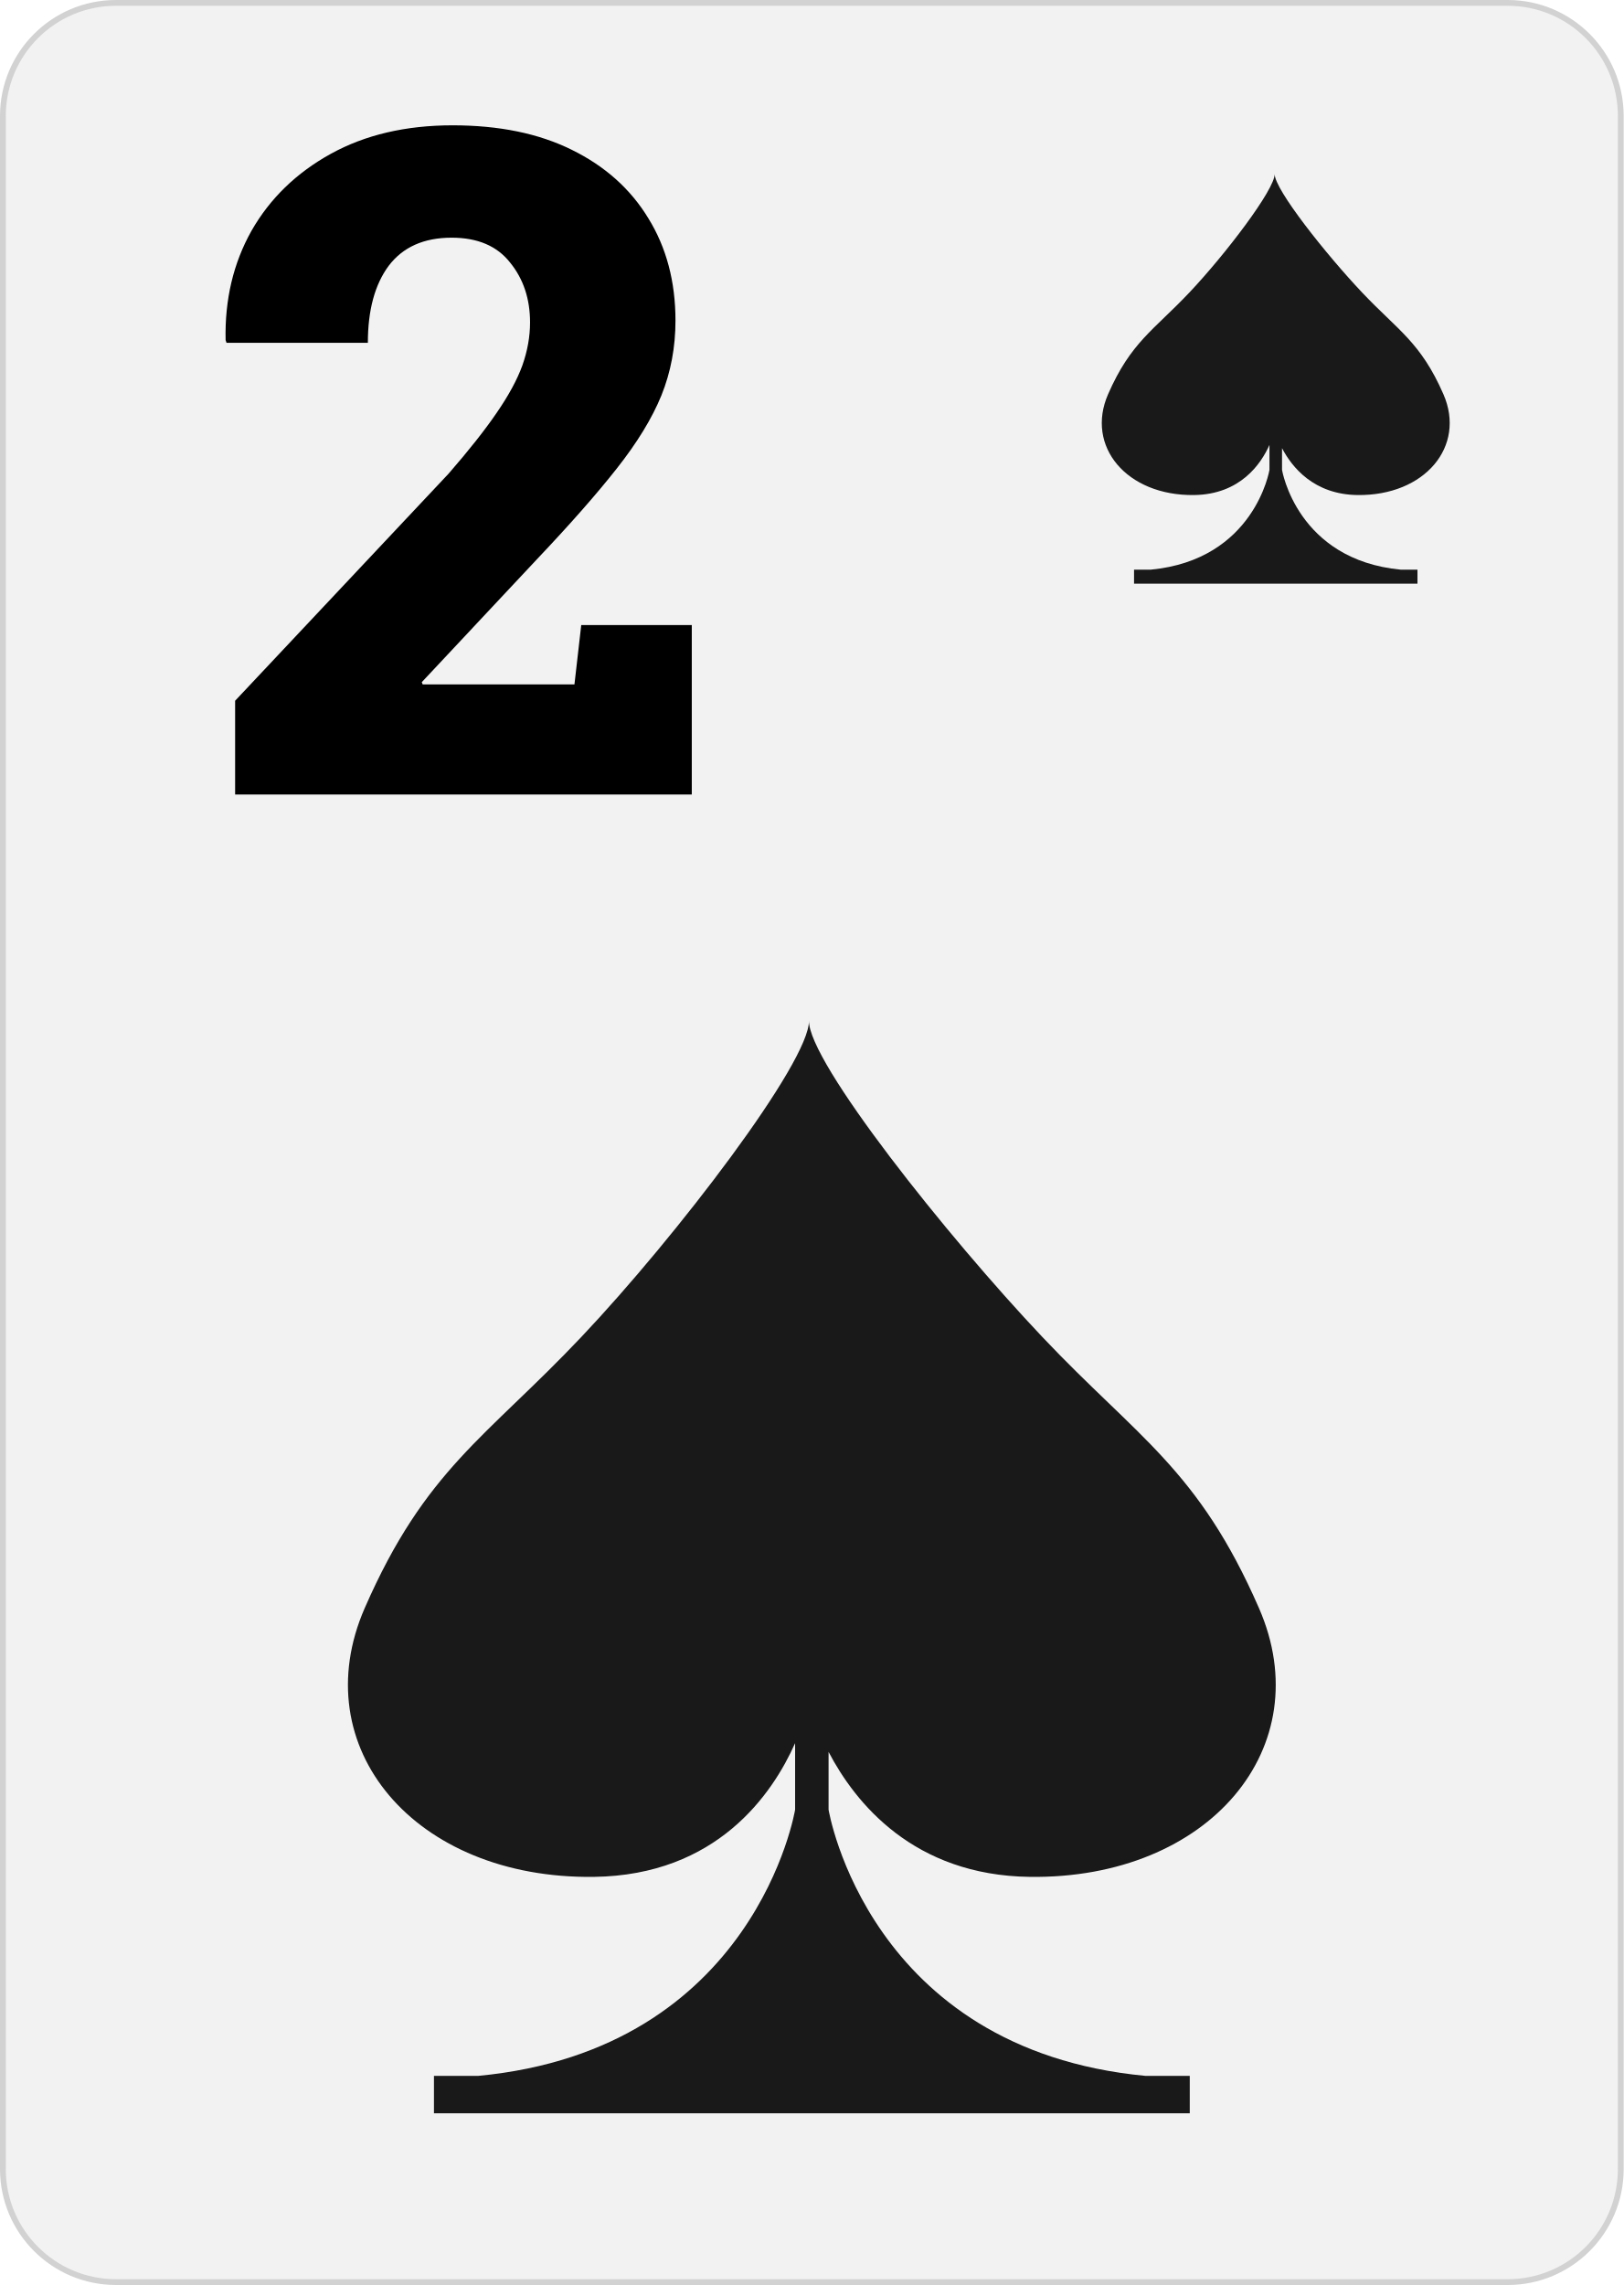
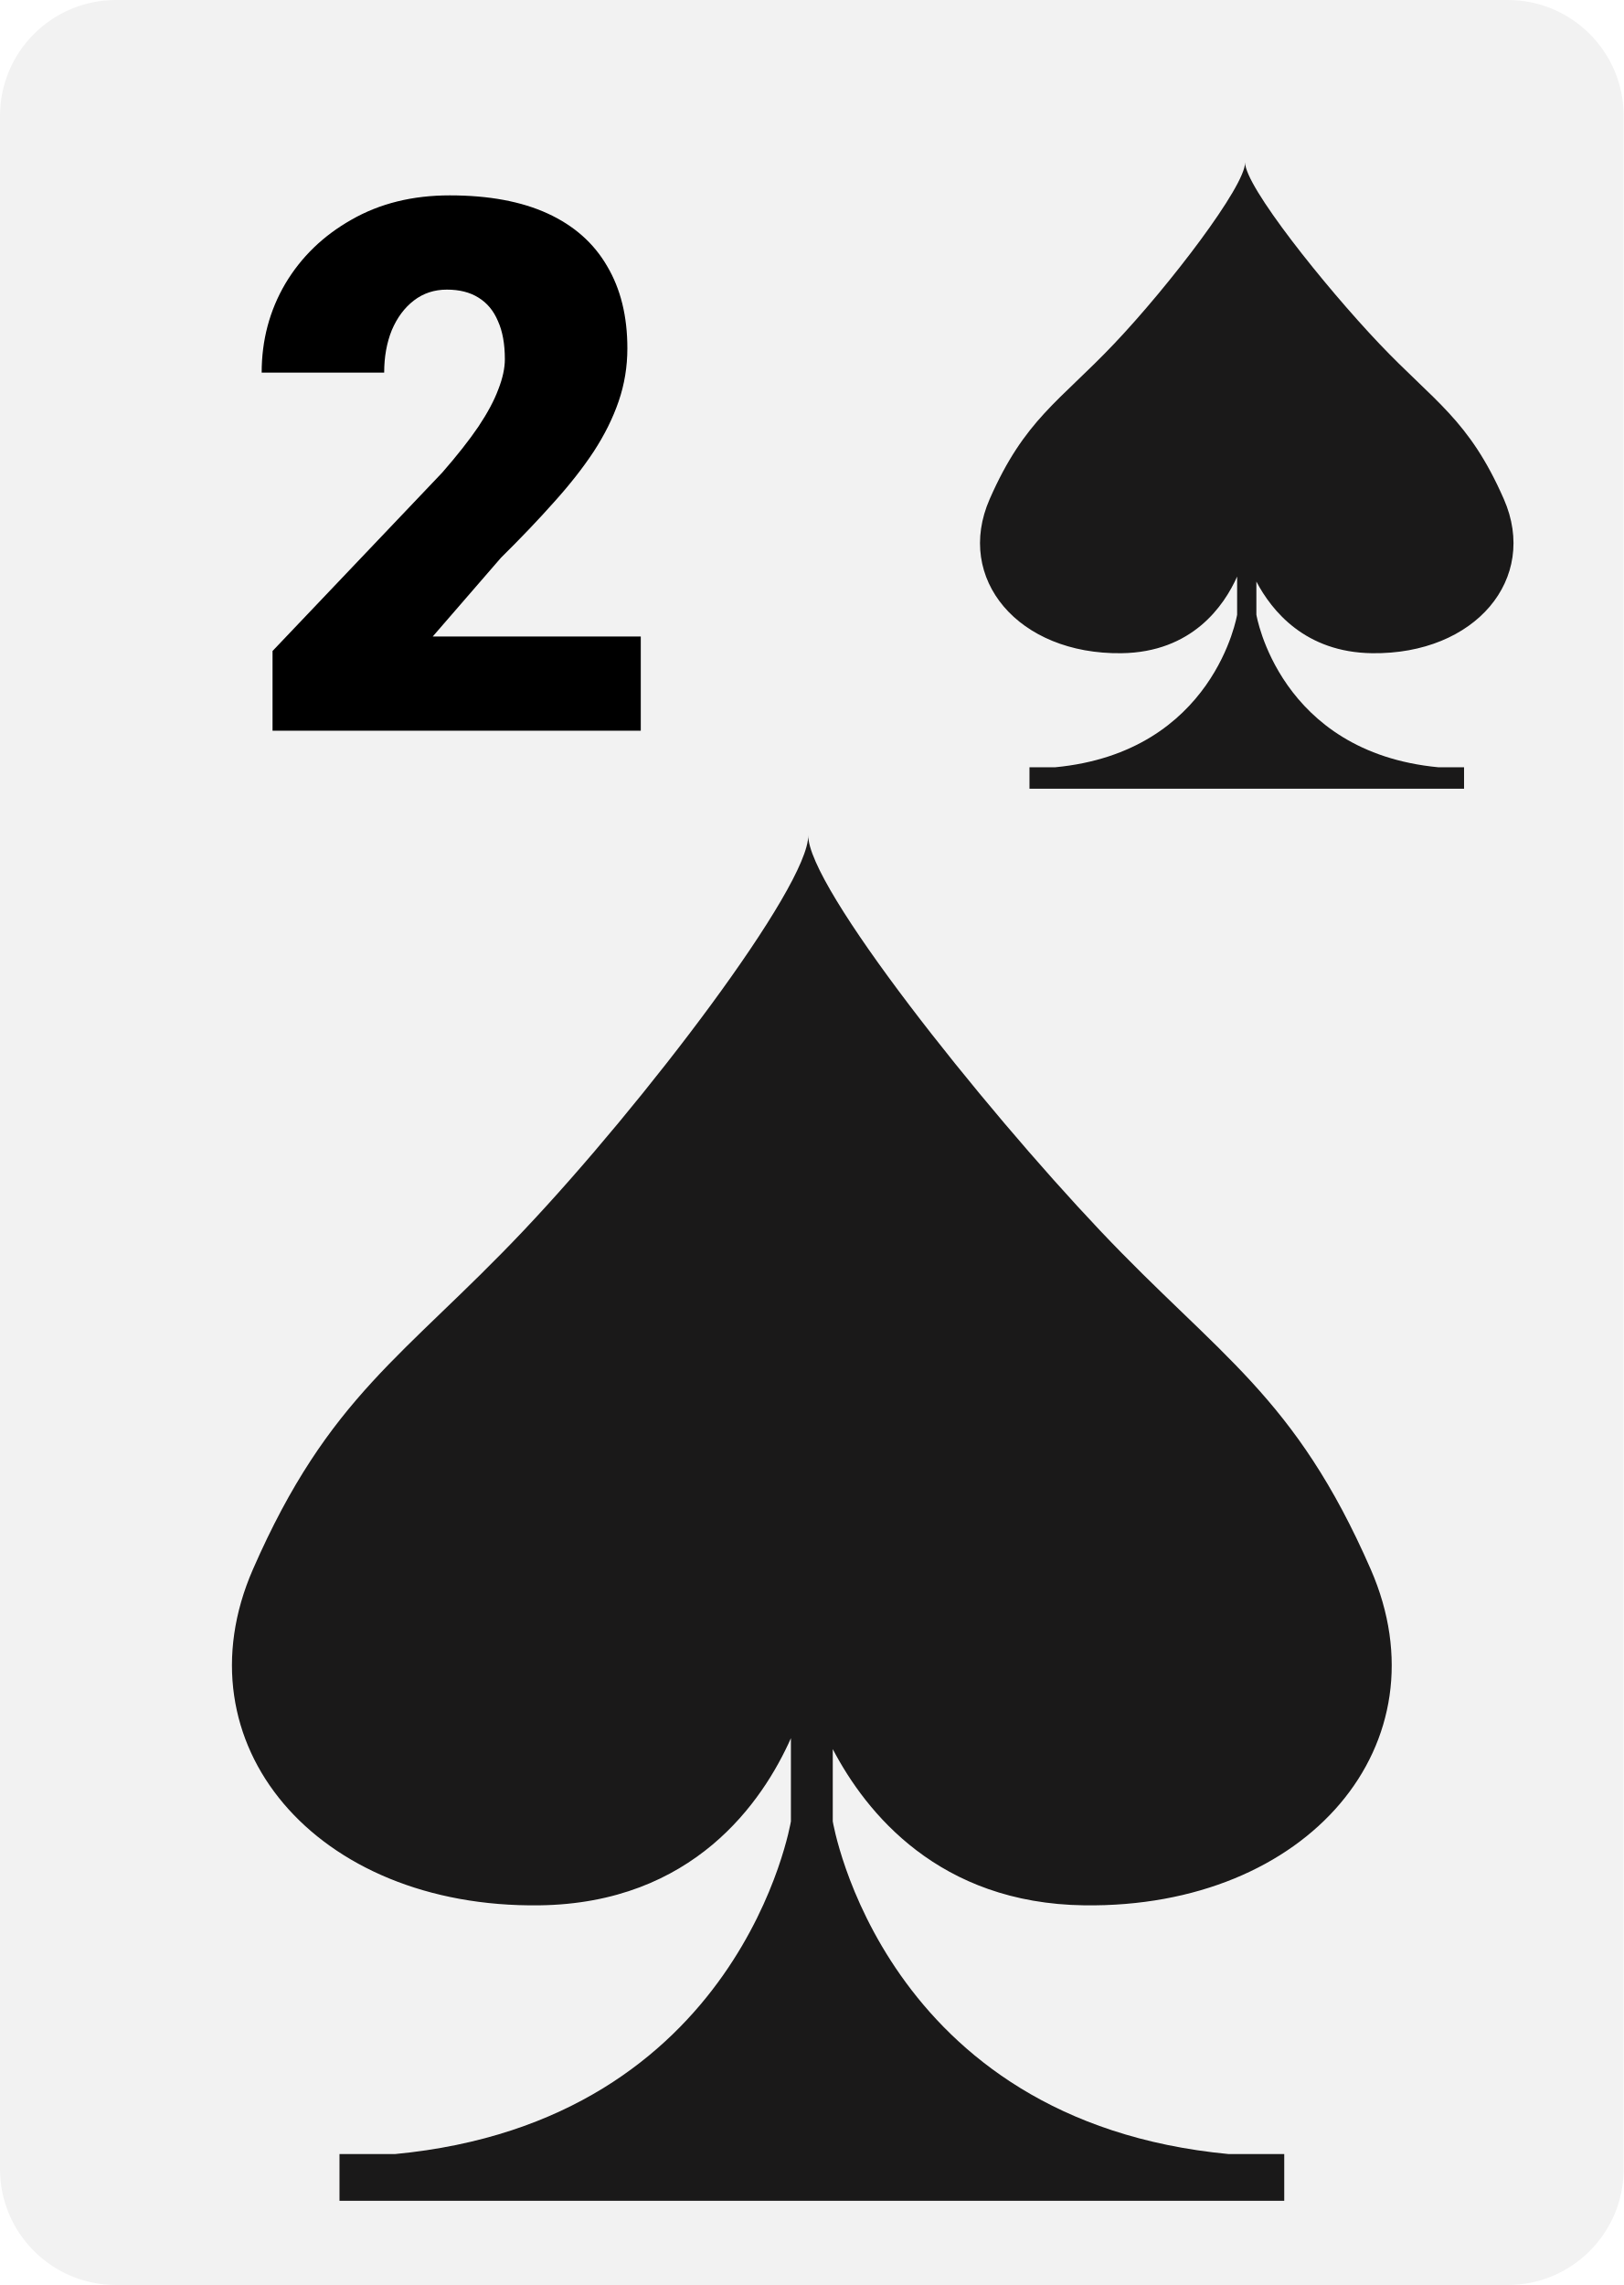
<svg xmlns="http://www.w3.org/2000/svg" width="280" height="394" viewBox="0 0 280 394" fill="none">
-   <rect x="0.5" y="0.5" width="279" height="393" rx="19.5" fill="#F2F2F2" stroke="#D2D2D2" />
-   <path d="M40.547 137V120.828L77.344 81.688C80.833 77.677 83.594 74.188 85.625 71.219C87.708 68.198 89.193 65.463 90.078 63.016C90.963 60.516 91.406 58.042 91.406 55.594C91.406 51.531 90.26 48.094 87.969 45.281C85.729 42.417 82.37 40.984 77.891 40.984C73.099 40.984 69.479 42.599 67.031 45.828C64.635 49.057 63.438 53.484 63.438 59.109H39.062L38.906 58.641C38.75 51.661 40.234 45.385 43.359 39.812C46.536 34.24 51.094 29.812 57.031 26.531C62.969 23.25 69.974 21.609 78.047 21.609C86.068 21.609 92.917 23.016 98.594 25.828C104.323 28.641 108.724 32.573 111.797 37.625C114.922 42.677 116.484 48.562 116.484 55.281C116.484 59.865 115.677 64.162 114.062 68.172C112.448 72.13 109.87 76.349 106.328 80.828C102.839 85.255 98.229 90.49 92.5 96.531L72.734 117.625L72.891 118.016H99.062L100.234 107.781H119.297V137H40.547Z" fill="black" />
-   <path fill-rule="evenodd" clip-rule="evenodd" d="M177.59 323.627C208.539 324.026 227.578 301.253 217.106 277.281C206.633 253.309 196.193 247.915 179.754 230.536C163.306 213.156 139.39 183.091 139.503 176C139.624 183.091 116.693 213.156 100.246 230.536C83.806 247.915 73.374 253.309 62.894 277.281C52.421 301.253 71.469 324.026 102.409 323.627C123.653 323.352 133.213 309.336 137.113 300.573L137.113 312.042C137.113 312.042 130.331 353.412 82.466 357.941L74.835 357.941L74.835 364.387L205.172 364.387L205.172 357.941L197.534 357.941C149.677 353.412 142.886 312.042 142.886 312.042L142.886 302.079C147.481 310.851 157.525 323.368 177.59 323.627Z" fill="#1A1919" />
-   <path fill-rule="evenodd" clip-rule="evenodd" d="M234.096 85.36C245.702 85.51 252.842 76.97 248.915 67.98C244.987 58.991 241.072 56.968 234.908 50.451C228.74 43.934 219.771 32.659 219.814 30C219.859 32.659 211.26 43.934 205.092 50.451C198.927 56.968 195.015 58.991 191.085 67.98C187.158 76.97 194.301 85.51 205.904 85.36C213.87 85.257 217.455 80.001 218.917 76.715L218.917 81.016C218.917 81.016 216.374 96.529 198.425 98.228L195.563 98.228L195.563 100.645L244.439 100.645L244.439 98.228L241.575 98.228C223.629 96.529 221.082 81.016 221.082 81.016L221.082 77.279C222.805 80.569 226.572 85.263 234.096 85.36Z" fill="#1A1919" />
+   <rect width="280" height="394" rx="20" fill="#F2F2F2" />
+   <path d="M110.5 109.75V126H47V112.25L76.25 81.5C78.833 78.542 80.917 75.896 82.5 73.562C84.083 71.188 85.229 69.042 85.938 67.125C86.688 65.208 87.062 63.479 87.062 61.938C87.062 59.312 86.667 57.125 85.875 55.375C85.125 53.583 84 52.229 82.5 51.312C81.042 50.396 79.229 49.938 77.062 49.938C74.896 49.938 73 50.562 71.375 51.812C69.75 53.062 68.479 54.771 67.562 56.938C66.688 59.104 66.25 61.542 66.25 64.25H45.125C45.125 58.667 46.479 53.562 49.188 48.938C51.938 44.312 55.75 40.625 60.625 37.875C65.5 35.083 71.146 33.688 77.562 33.688C84.271 33.688 89.896 34.729 94.438 36.812C98.979 38.896 102.396 41.917 104.688 45.875C107.021 49.792 108.188 54.521 108.188 60.062C108.188 63.229 107.688 66.271 106.688 69.188C105.688 72.104 104.25 75 102.375 77.875C100.5 80.708 98.208 83.625 95.5 86.625C92.833 89.625 89.792 92.812 86.375 96.188L74.625 109.75H110.5Z" fill="black" />
+   <path fill-rule="evenodd" clip-rule="evenodd" d="M186.987 328.534C225.674 329.033 249.473 300.566 236.382 270.601C223.292 240.636 210.241 233.894 189.692 212.17C169.133 190.445 139.238 152.864 139.379 144C139.53 152.864 110.866 190.445 90.307 212.17C69.758 233.894 56.718 240.636 43.617 270.601C30.526 300.566 54.336 329.033 93.012 328.534C119.566 328.19 131.516 310.67 136.391 299.716L136.391 314.052C136.391 314.052 127.913 365.765 68.082 371.426L58.544 371.426L58.544 379.484L221.465 379.484L221.465 371.426L211.917 371.426C152.096 365.765 143.608 314.052 143.608 314.052L143.608 301.598C149.351 312.564 161.906 328.209 186.987 328.534Z" fill="#1A1919" />
+   <path fill-rule="evenodd" clip-rule="evenodd" d="M236.614 112.633C254.41 112.862 265.357 99.806 259.336 86.063C253.314 72.32 247.311 69.228 237.858 59.265C228.401 49.301 214.649 32.066 214.714 28C214.784 32.066 201.598 49.301 192.141 59.265C182.689 69.228 176.69 72.32 170.664 86.063C164.642 99.806 175.594 112.862 193.385 112.633C205.601 112.475 211.098 104.44 213.34 99.416L213.34 105.991C213.34 105.991 209.44 129.708 181.918 132.304L177.53 132.304L177.53 136L252.474 136L252.474 132.304L248.082 132.304C220.564 129.708 216.66 105.991 216.66 105.991L216.66 100.279C219.301 105.309 225.077 112.484 236.614 112.633Z" fill="#1A1919" />
</svg>
